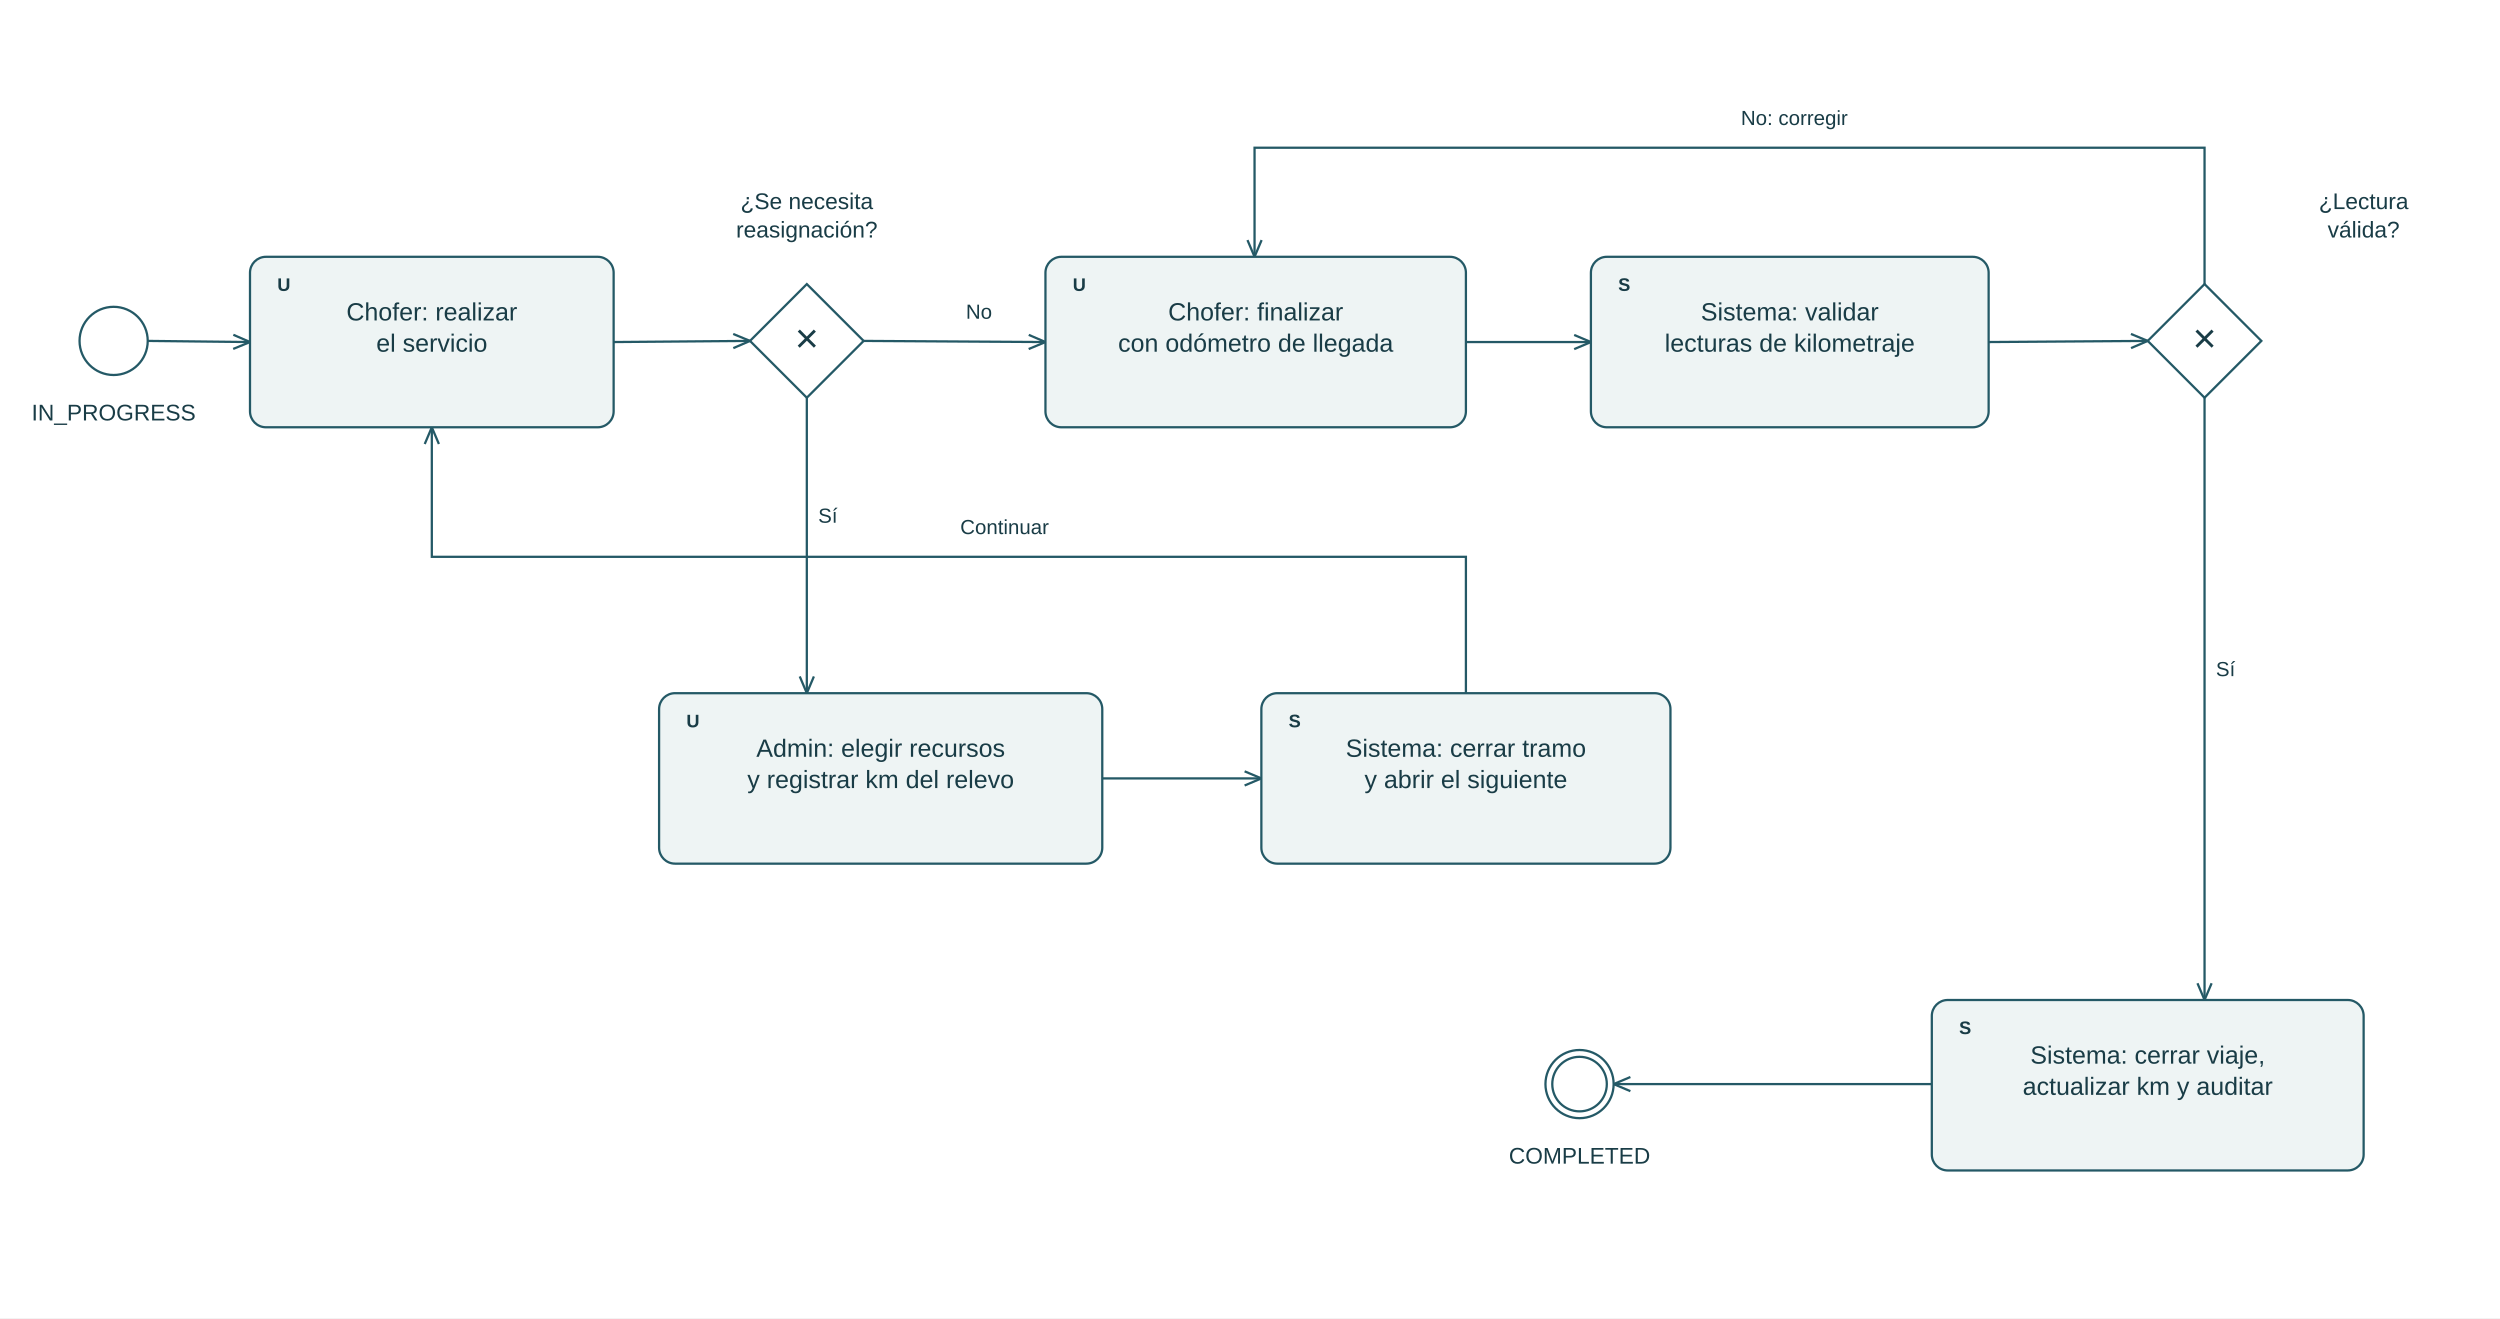
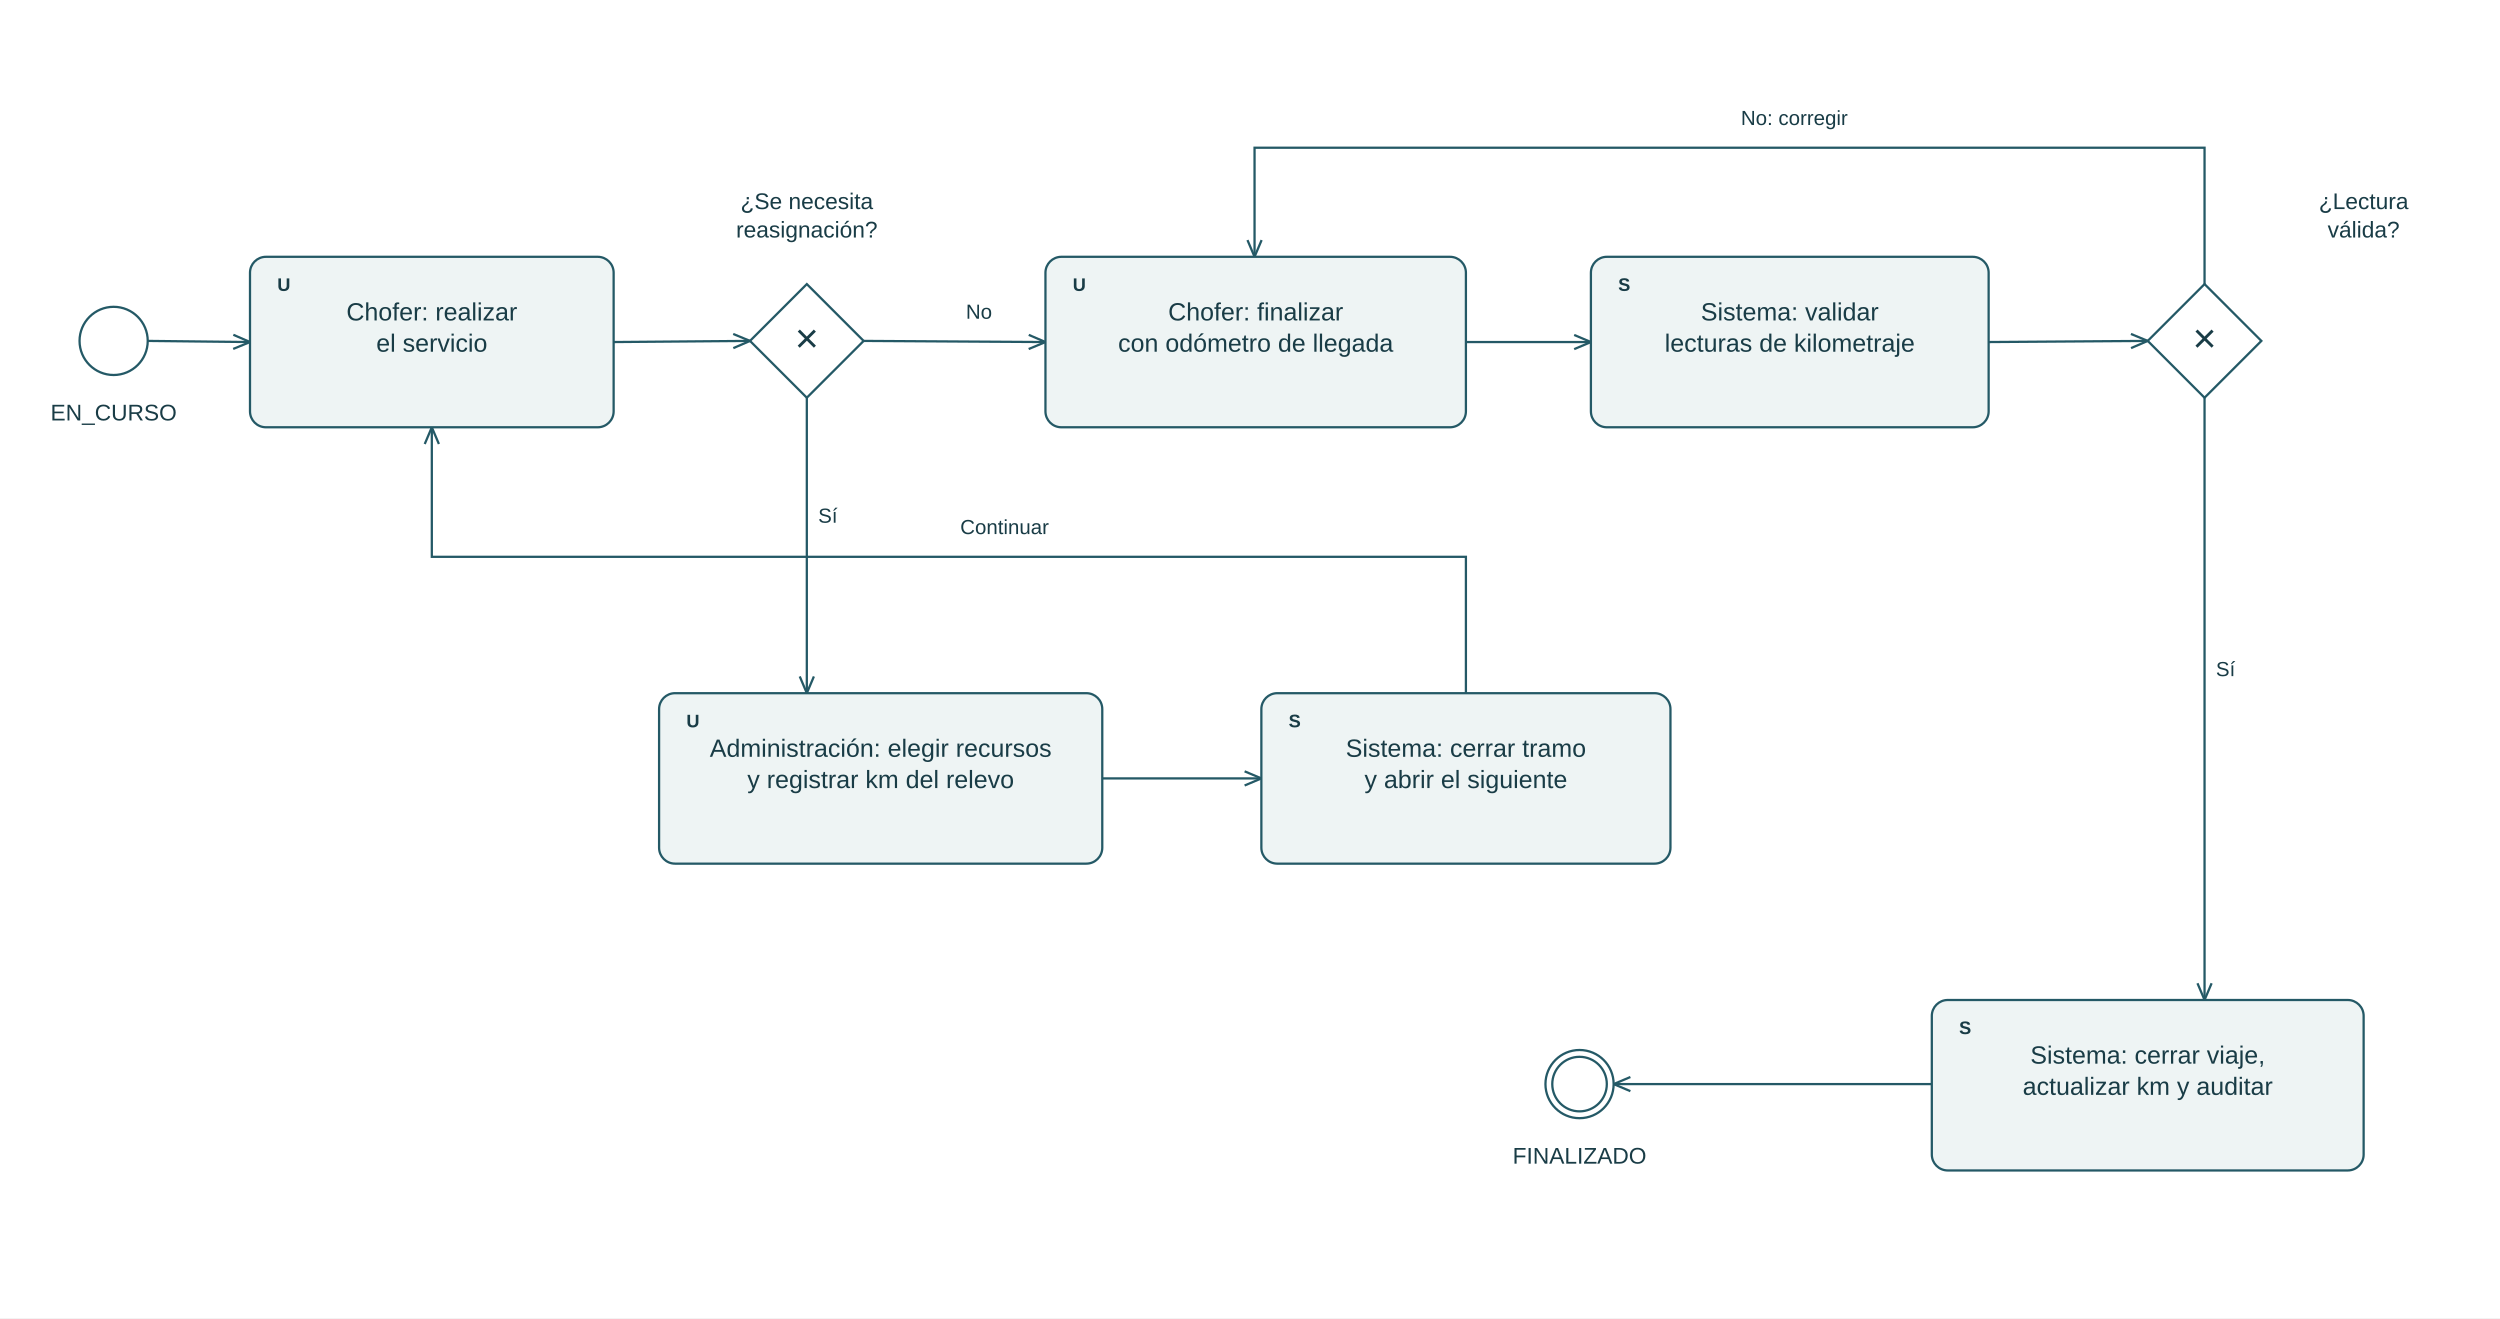
<svg xmlns="http://www.w3.org/2000/svg" width="1100" height="580" viewBox="0 0 1100 580">
  <rect width="100%" height="100%" fill="white" />
  <polyline points="65,150.0 110,150.5" fill="none" stroke="#245966" />
  <polyline points="102.597,153.533 110,150.5 102.667,147.303" fill="none" stroke="#245966" />
  <polyline points="270,150.5 330,150.0" fill="none" stroke="#245966" />
  <polyline points="322.658,153.177 330,150.0 322.606,146.946" fill="none" stroke="#245966" />
  <polyline points="355,175 355,305" fill="none" stroke="#245966" />
  <polyline points="351.885,297.632 355,305 358.115,297.632" fill="none" stroke="#245966" />
  <text x="360.0" y="230.0" text-anchor="start" font-family="Arial,sans-serif" font-size="9" font-weight="400" fill="#193c46">Sí</text>
  <polyline points="485,342.5 555,342.5" fill="none" stroke="#245966" />
  <polyline points="547.632,345.615 555,342.5 547.632,339.385" fill="none" stroke="#245966" />
  <polyline points="645,305 645,245 190,245 190,188" fill="none" stroke="#245966" />
  <polyline points="193.115,195.368 190,188 186.885,195.368" fill="none" stroke="#245966" />
  <text x="422.5" y="235.0" text-anchor="start" font-family="Arial,sans-serif" font-size="9" font-weight="400" fill="#193c46">Continuar</text>
  <polyline points="380,150.0 460,150.5" fill="none" stroke="#245966" />
  <polyline points="452.612,153.569 460,150.5 452.651,147.339" fill="none" stroke="#245966" />
  <text x="425.0" y="140.25" text-anchor="start" font-family="Arial,sans-serif" font-size="9" font-weight="400" fill="#193c46">No</text>
  <polyline points="645,150.5 700,150.5" fill="none" stroke="#245966" />
  <polyline points="692.632,153.615 700,150.5 692.632,147.385" fill="none" stroke="#245966" />
  <polyline points="875,150.5 945,150.0" fill="none" stroke="#245966" />
  <polyline points="937.654,153.168 945,150.0 937.609,146.937" fill="none" stroke="#245966" />
  <polyline points="970,125 970,65 552,65 552,113" fill="none" stroke="#245966" />
  <polyline points="548.885,105.632 552,113 555.115,105.632" fill="none" stroke="#245966" />
  <text x="766.0" y="55.0" text-anchor="start" font-family="Arial,sans-serif" font-size="9" font-weight="400" fill="#193c46">No: corregir</text>
  <polyline points="970,175 970,440" fill="none" stroke="#245966" />
  <polyline points="966.885,432.632 970,440 973.115,432.632" fill="none" stroke="#245966" />
  <text x="975.0" y="297.5" text-anchor="start" font-family="Arial,sans-serif" font-size="9" font-weight="400" fill="#193c46">Sí</text>
  <polyline points="850,477 710,477" fill="none" stroke="#245966" />
  <polyline points="717.368,473.885 710,477 717.368,480.115" fill="none" stroke="#245966" />
  <ellipse cx="50.0" cy="150.0" rx="15.0" ry="15.0" fill="white" stroke="#245966" />
-   <text x="50.0" y="185.0" text-anchor="middle" font-family="Arial,sans-serif" font-size="10" font-weight="400" fill="#193c46">IN_PROGRESS</text>
+   <text x="50.0" y="185.0" text-anchor="middle" font-family="Arial,sans-serif" font-size="10" font-weight="400" fill="#193c46">EN_CURSO</text>
  <rect x="110" y="113" width="160" height="75" rx="7" fill="#eef4f4" stroke="#245966" />
  <text x="190.0" y="141.0" text-anchor="middle" font-family="Arial,sans-serif" font-size="11" font-weight="400" fill="#193c46">Chofer: realizar</text>
  <text x="190.0" y="154.75" text-anchor="middle" font-family="Arial,sans-serif" font-size="11" font-weight="400" fill="#193c46">el servicio</text>
  <text x="122" y="128.0" text-anchor="start" font-family="Arial,sans-serif" font-size="8" font-weight="700" fill="#193c46">U</text>
  <polygon points="355.0,125 380,150.0 355.0,175 330,150.0" fill="white" stroke="#245966" />
  <text x="355.0" y="155.0" text-anchor="middle" font-family="Arial,sans-serif" font-size="18" font-weight="400" fill="#193c46">×</text>
  <text x="355.0" y="92.0" text-anchor="middle" font-family="Arial,sans-serif" font-size="10" font-weight="400" fill="#193c46">¿Se necesita</text>
  <text x="355.0" y="104.5" text-anchor="middle" font-family="Arial,sans-serif" font-size="10" font-weight="400" fill="#193c46">reasignación?</text>
  <rect x="290" y="305" width="195" height="75" rx="7" fill="#eef4f4" stroke="#245966" />
-   <text x="387.5" y="333.0" text-anchor="middle" font-family="Arial,sans-serif" font-size="11" font-weight="400" fill="#193c46">Admin: elegir recursos</text>
+   <text x="387.5" y="333.0" text-anchor="middle" font-family="Arial,sans-serif" font-size="11" font-weight="400" fill="#193c46">Administración: elegir recursos</text>
  <text x="387.5" y="346.75" text-anchor="middle" font-family="Arial,sans-serif" font-size="11" font-weight="400" fill="#193c46">y registrar km del relevo</text>
  <text x="302" y="320.0" text-anchor="start" font-family="Arial,sans-serif" font-size="8" font-weight="700" fill="#193c46">U</text>
  <rect x="555" y="305" width="180" height="75" rx="7" fill="#eef4f4" stroke="#245966" />
  <text x="645.0" y="333.0" text-anchor="middle" font-family="Arial,sans-serif" font-size="11" font-weight="400" fill="#193c46">Sistema: cerrar tramo</text>
  <text x="645.0" y="346.75" text-anchor="middle" font-family="Arial,sans-serif" font-size="11" font-weight="400" fill="#193c46">y abrir el siguiente</text>
  <text x="567" y="320.0" text-anchor="start" font-family="Arial,sans-serif" font-size="8" font-weight="700" fill="#193c46">S</text>
  <rect x="460" y="113" width="185" height="75" rx="7" fill="#eef4f4" stroke="#245966" />
  <text x="552.5" y="141.0" text-anchor="middle" font-family="Arial,sans-serif" font-size="11" font-weight="400" fill="#193c46">Chofer: finalizar</text>
  <text x="552.5" y="154.75" text-anchor="middle" font-family="Arial,sans-serif" font-size="11" font-weight="400" fill="#193c46">con odómetro de llegada</text>
  <text x="472" y="128.0" text-anchor="start" font-family="Arial,sans-serif" font-size="8" font-weight="700" fill="#193c46">U</text>
  <rect x="700" y="113" width="175" height="75" rx="7" fill="#eef4f4" stroke="#245966" />
  <text x="787.5" y="141.0" text-anchor="middle" font-family="Arial,sans-serif" font-size="11" font-weight="400" fill="#193c46">Sistema: validar</text>
  <text x="787.5" y="154.75" text-anchor="middle" font-family="Arial,sans-serif" font-size="11" font-weight="400" fill="#193c46">lecturas de kilometraje</text>
  <text x="712" y="128.0" text-anchor="start" font-family="Arial,sans-serif" font-size="8" font-weight="700" fill="#193c46">S</text>
  <polygon points="970.0,125 995,150.0 970.0,175 945,150.0" fill="white" stroke="#245966" />
  <text x="970.0" y="155.0" text-anchor="middle" font-family="Arial,sans-serif" font-size="18" font-weight="400" fill="#193c46">×</text>
  <text x="1040.0" y="92.0" text-anchor="middle" font-family="Arial,sans-serif" font-size="10" font-weight="400" fill="#193c46">¿Lectura</text>
  <text x="1040.0" y="104.5" text-anchor="middle" font-family="Arial,sans-serif" font-size="10" font-weight="400" fill="#193c46">válida?</text>
  <rect x="850" y="440" width="190" height="75" rx="7" fill="#eef4f4" stroke="#245966" />
  <text x="945.0" y="468.0" text-anchor="middle" font-family="Arial,sans-serif" font-size="11" font-weight="400" fill="#193c46">Sistema: cerrar viaje,</text>
  <text x="945.0" y="481.75" text-anchor="middle" font-family="Arial,sans-serif" font-size="11" font-weight="400" fill="#193c46">actualizar km y auditar</text>
  <text x="862" y="455.0" text-anchor="start" font-family="Arial,sans-serif" font-size="8" font-weight="700" fill="#193c46">S</text>
  <ellipse cx="695.0" cy="477.0" rx="15.0" ry="15.0" fill="white" stroke="#245966" />
  <ellipse cx="695.0" cy="477.0" rx="12.0" ry="12.0" fill="white" stroke="#245966" />
-   <text x="695.0" y="512.0" text-anchor="middle" font-family="Arial,sans-serif" font-size="10" font-weight="400" fill="#193c46">COMPLETED</text>
+   <text x="695.0" y="512.0" text-anchor="middle" font-family="Arial,sans-serif" font-size="10" font-weight="400" fill="#193c46">FINALIZADO</text>
</svg>
